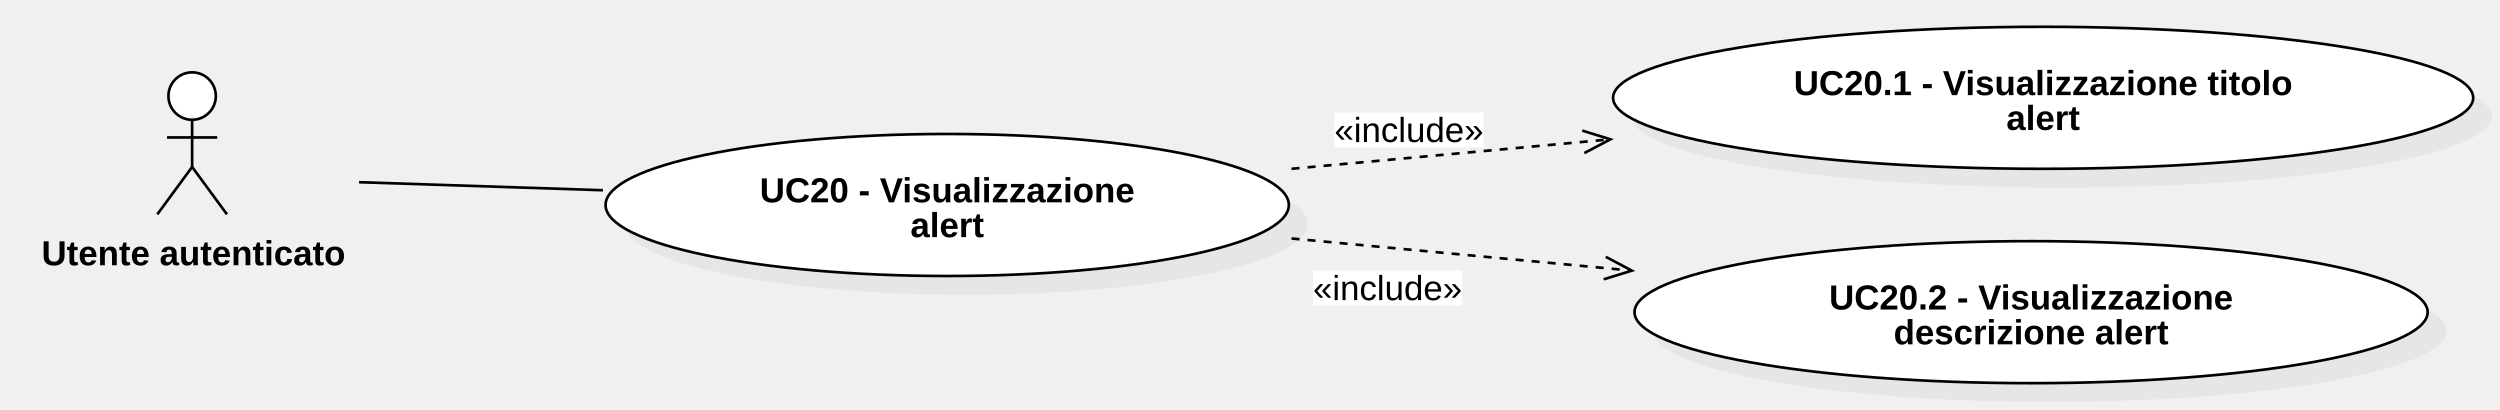
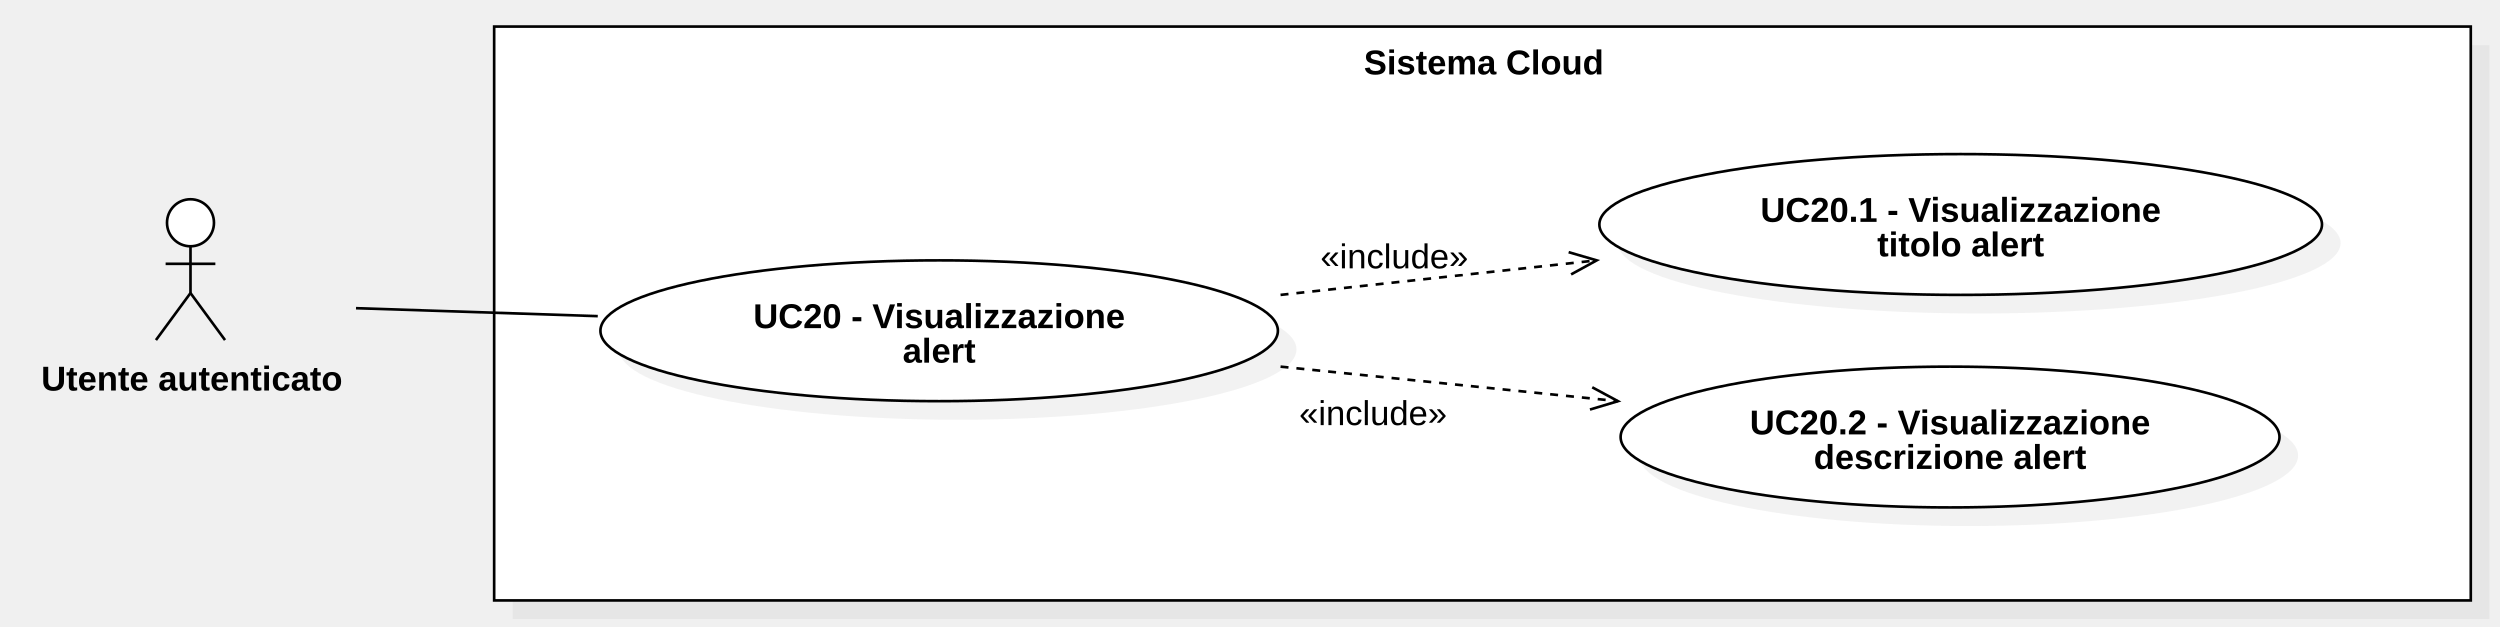
- <svg xmlns="http://www.w3.org/2000/svg" version="1.1" width="933" height="153">
+ <svg xmlns="http://www.w3.org/2000/svg" version="1.1" width="941" height="236">
  <defs />
  <g>
    <g>
-       <path fill="#ffffff" stroke="none" paint-order="stroke fill markers" d=" M 62.86 35.85 C 62.86 30.962 66.818 27 71.7 27 C 76.583 27 80.54 30.962 80.54 35.85 C 80.54 40.738 76.583 44.7 71.7 44.7 C 66.818 44.7 62.86 40.738 62.86 35.85 Z" />
+       <rect fill="#C0C0C0" stroke="none" x="564" y="461" width="744" height="216" transform="matrix(1 0 0 1 -371 -444)" fill-opacity="0.2" />
    </g>
    <g>
-       <path fill="none" stroke="#000000" paint-order="fill stroke markers" d=" M 62.86 35.85 C 62.86 30.962 66.818 27 71.7 27 C 76.583 27 80.54 30.962 80.54 35.85 C 80.54 40.738 76.583 44.7 71.7 44.7 C 66.818 44.7 62.86 40.738 62.86 35.85 Z" stroke-miterlimit="10" stroke-dasharray="" />
+       <rect fill="#ffffff" stroke="none" x="557" y="454" width="744" height="216" transform="matrix(1 0 0 1 -371 -444)" />
    </g>
    <g>
-       <path fill="none" stroke="#000000" paint-order="fill stroke markers" d=" M 71.7 44.7 L 71.7 62.3" stroke-miterlimit="10" stroke-dasharray="" />
-     </g>
-     <g>
-       <path fill="none" stroke="#000000" paint-order="fill stroke markers" d=" M 62.34 51.3 L 81.06 51.3" stroke-miterlimit="10" stroke-dasharray="" />
-     </g>
-     <g>
-       <path fill="none" stroke="#000000" paint-order="fill stroke markers" d=" M 71.7 62.3 L 58.7 80" stroke-miterlimit="10" stroke-dasharray="" />
-     </g>
-     <g>
-       <path fill="none" stroke="#000000" paint-order="fill stroke markers" d=" M 71.7 62.3 L 84.7 80" stroke-miterlimit="10" stroke-dasharray="" />
+       <path fill="none" stroke="#000000" paint-order="fill stroke markers" d=" M 186 10 L 930 10 L 930 226 L 186 226 L 186 10 Z Z" stroke-miterlimit="10" stroke-dasharray="" />
    </g>
    <g>
      <g>
        <path fill="none" stroke="none" />
-         <text fill="#000000" stroke="none" font-family="Arial" font-size="13px" font-style="normal" font-weight="bold" text-decoration="undefined" x="255.2" y="625.5" text-anchor="middle" dominant-baseline="central" transform="matrix(1 0 0 1 -183 -531)">Utente autenticato</text>
+         <text fill="#000000" stroke="none" font-family="Arial" font-size="13px" font-style="normal" font-weight="bold" text-decoration="undefined" x="929.5" y="467.5" text-anchor="middle" dominant-baseline="central" transform="matrix(1 0 0 1 -371 -444)">Sistema Cloud</text>
      </g>
    </g>
    <g>
-       <path fill="#C0C0C0" stroke="none" paint-order="stroke fill markers" d=" M 233 83.5 C 233 68.864 290.084 57 360.5 57 C 430.916 57 488 68.864 488 83.5 C 488 98.136 430.916 110 360.5 110 C 290.084 110 233 98.136 233 83.5 Z" fill-opacity="0.2" />
+       <path fill="#ffffff" stroke="none" paint-order="stroke fill markers" d=" M 62.86 83.85 C 62.86 78.962 66.818 75 71.7 75 C 76.583 75 80.54 78.962 80.54 83.85 C 80.54 88.738 76.583 92.7 71.7 92.7 C 66.818 92.7 62.86 88.738 62.86 83.85 Z" />
    </g>
    <g>
-       <path fill="#ffffff" stroke="none" paint-order="stroke fill markers" d=" M 226 76.5 C 226 61.864 283.084 50 353.5 50 C 423.916 50 481 61.864 481 76.5 C 481 91.136 423.916 103 353.5 103 C 283.084 103 226 91.136 226 76.5 Z" />
+       <path fill="none" stroke="#000000" paint-order="fill stroke markers" d=" M 62.86 83.85 C 62.86 78.962 66.818 75 71.7 75 C 76.583 75 80.54 78.962 80.54 83.85 C 80.54 88.738 76.583 92.7 71.7 92.7 C 66.818 92.7 62.86 88.738 62.86 83.85 Z" stroke-miterlimit="10" stroke-dasharray="" />
    </g>
    <g>
-       <path fill="none" stroke="#000000" paint-order="fill stroke markers" d=" M 226 76.5 C 226 61.864 283.084 50 353.5 50 C 423.916 50 481 61.864 481 76.5 C 481 91.136 423.916 103 353.5 103 C 283.084 103 226 91.136 226 76.5 Z" stroke-miterlimit="10" stroke-dasharray="" />
+       <path fill="none" stroke="#000000" paint-order="fill stroke markers" d=" M 71.7 92.7 L 71.7 110.3" stroke-miterlimit="10" stroke-dasharray="" />
+     </g>
+     <g>
+       <path fill="none" stroke="#000000" paint-order="fill stroke markers" d=" M 62.34 99.3 L 81.06 99.3" stroke-miterlimit="10" stroke-dasharray="" />
+     </g>
+     <g>
+       <path fill="none" stroke="#000000" paint-order="fill stroke markers" d=" M 71.7 110.3 L 58.7 128" stroke-miterlimit="10" stroke-dasharray="" />
+     </g>
+     <g>
+       <path fill="none" stroke="#000000" paint-order="fill stroke markers" d=" M 71.7 110.3 L 84.7 128" stroke-miterlimit="10" stroke-dasharray="" />
    </g>
    <g>
      <g>
        <path fill="none" stroke="none" />
-         <text fill="#000000" stroke="none" font-family="Arial" font-size="13px" font-style="normal" font-weight="bold" text-decoration="undefined" x="536.5" y="602" text-anchor="middle" dominant-baseline="central" transform="matrix(1 0 0 1 -183 -531)">UC20 - Visualizzazione</text>
-         <text fill="#000000" stroke="none" font-family="Arial" font-size="13px" font-style="normal" font-weight="bold" text-decoration="undefined" x="536.5" y="615" text-anchor="middle" dominant-baseline="central" transform="matrix(1 0 0 1 -183 -531)">alert</text>
+         <text fill="#000000" stroke="none" font-family="Arial" font-size="13px" font-style="normal" font-weight="bold" text-decoration="undefined" x="443.2" y="586.5" text-anchor="middle" dominant-baseline="central" transform="matrix(1 0 0 1 -371 -444)">Utente autenticato</text>
      </g>
    </g>
    <g>
-       <path fill="#C0C0C0" stroke="none" paint-order="stroke fill markers" d=" M 609 43.5 C 609 28.864 680.858 17 769.5 17 C 858.142 17 930 28.864 930 43.5 C 930 58.136 858.142 70 769.5 70 C 680.858 70 609 58.136 609 43.5 Z" fill-opacity="0.2" />
+       <path fill="#C0C0C0" stroke="none" paint-order="stroke fill markers" d=" M 233 131.5 C 233 116.864 290.084 105 360.5 105 C 430.916 105 488 116.864 488 131.5 C 488 146.136 430.916 158 360.5 158 C 290.084 158 233 146.136 233 131.5 Z" fill-opacity="0.2" />
    </g>
    <g>
-       <path fill="#ffffff" stroke="none" paint-order="stroke fill markers" d=" M 602 36.5 C 602 21.864 673.858 10 762.5 10 C 851.142 10 923 21.864 923 36.5 C 923 51.136 851.142 63 762.5 63 C 673.858 63 602 51.136 602 36.5 Z" />
+       <path fill="#ffffff" stroke="none" paint-order="stroke fill markers" d=" M 226 124.5 C 226 109.864 283.084 98 353.5 98 C 423.916 98 481 109.864 481 124.5 C 481 139.136 423.916 151 353.5 151 C 283.084 151 226 139.136 226 124.5 Z" />
    </g>
    <g>
-       <path fill="none" stroke="#000000" paint-order="fill stroke markers" d=" M 602 36.5 C 602 21.864 673.858 10 762.5 10 C 851.142 10 923 21.864 923 36.5 C 923 51.136 851.142 63 762.5 63 C 673.858 63 602 51.136 602 36.5 Z" stroke-miterlimit="10" stroke-dasharray="" />
+       <path fill="none" stroke="#000000" paint-order="fill stroke markers" d=" M 226 124.5 C 226 109.864 283.084 98 353.5 98 C 423.916 98 481 109.864 481 124.5 C 481 139.136 423.916 151 353.5 151 C 283.084 151 226 139.136 226 124.5 Z" stroke-miterlimit="10" stroke-dasharray="" />
    </g>
    <g>
      <g>
        <path fill="none" stroke="none" />
-         <text fill="#000000" stroke="none" font-family="Arial" font-size="13px" font-style="normal" font-weight="bold" text-decoration="undefined" x="945.5" y="562" text-anchor="middle" dominant-baseline="central" transform="matrix(1 0 0 1 -183 -531)">UC20.1 - Visualizzazione titolo</text>
-         <text fill="#000000" stroke="none" font-family="Arial" font-size="13px" font-style="normal" font-weight="bold" text-decoration="undefined" x="945.5" y="575" text-anchor="middle" dominant-baseline="central" transform="matrix(1 0 0 1 -183 -531)">alert</text>
+         <text fill="#000000" stroke="none" font-family="Arial" font-size="13px" font-style="normal" font-weight="bold" text-decoration="undefined" x="724.5" y="563" text-anchor="middle" dominant-baseline="central" transform="matrix(1 0 0 1 -371 -444)">UC20 - Visualizzazione</text>
+         <text fill="#000000" stroke="none" font-family="Arial" font-size="13px" font-style="normal" font-weight="bold" text-decoration="undefined" x="724.5" y="576" text-anchor="middle" dominant-baseline="central" transform="matrix(1 0 0 1 -371 -444)">alert</text>
      </g>
    </g>
    <g>
-       <path fill="#C0C0C0" stroke="none" paint-order="stroke fill markers" d=" M 617 123.5 C 617 108.864 683.262 97 765 97 C 846.738 97 913 108.864 913 123.5 C 913 138.136 846.738 150 765 150 C 683.262 150 617 138.136 617 123.5 Z" fill-opacity="0.2" />
+       <path fill="#C0C0C0" stroke="none" paint-order="stroke fill markers" d=" M 609 91.5 C 609 76.864 669.889 65 745 65 C 820.111 65 881 76.864 881 91.5 C 881 106.136 820.111 118 745 118 C 669.889 118 609 106.136 609 91.5 Z" fill-opacity="0.2" />
    </g>
    <g>
-       <path fill="#ffffff" stroke="none" paint-order="stroke fill markers" d=" M 610 116.5 C 610 101.864 676.262 90 758 90 C 839.738 90 906 101.864 906 116.5 C 906 131.136 839.738 143 758 143 C 676.262 143 610 131.136 610 116.5 Z" />
+       <path fill="#ffffff" stroke="none" paint-order="stroke fill markers" d=" M 602 84.5 C 602 69.864 662.889 58 738 58 C 813.111 58 874 69.864 874 84.5 C 874 99.136 813.111 111 738 111 C 662.889 111 602 99.136 602 84.5 Z" />
    </g>
    <g>
-       <path fill="none" stroke="#000000" paint-order="fill stroke markers" d=" M 610 116.5 C 610 101.864 676.262 90 758 90 C 839.738 90 906 101.864 906 116.5 C 906 131.136 839.738 143 758 143 C 676.262 143 610 131.136 610 116.5 Z" stroke-miterlimit="10" stroke-dasharray="" />
+       <path fill="none" stroke="#000000" paint-order="fill stroke markers" d=" M 602 84.5 C 602 69.864 662.889 58 738 58 C 813.111 58 874 69.864 874 84.5 C 874 99.136 813.111 111 738 111 C 662.889 111 602 99.136 602 84.5 Z" stroke-miterlimit="10" stroke-dasharray="" />
    </g>
    <g>
      <g>
        <path fill="none" stroke="none" />
-         <text fill="#000000" stroke="none" font-family="Arial" font-size="13px" font-style="normal" font-weight="bold" text-decoration="undefined" x="941" y="642" text-anchor="middle" dominant-baseline="central" transform="matrix(1 0 0 1 -183 -531)">UC20.2 - Visualizzazione</text>
-         <text fill="#000000" stroke="none" font-family="Arial" font-size="13px" font-style="normal" font-weight="bold" text-decoration="undefined" x="941" y="655" text-anchor="middle" dominant-baseline="central" transform="matrix(1 0 0 1 -183 -531)">descrizione alert</text>
+         <text fill="#000000" stroke="none" font-family="Arial" font-size="13px" font-style="normal" font-weight="bold" text-decoration="undefined" x="1109" y="523" text-anchor="middle" dominant-baseline="central" transform="matrix(1 0 0 1 -371 -444)">UC20.1 - Visualizzazione</text>
+         <text fill="#000000" stroke="none" font-family="Arial" font-size="13px" font-style="normal" font-weight="bold" text-decoration="undefined" x="1109" y="536" text-anchor="middle" dominant-baseline="central" transform="matrix(1 0 0 1 -371 -444)">titolo alert</text>
      </g>
    </g>
    <g>
-       <path fill="none" stroke="#000000" paint-order="fill stroke markers" d=" M 482 63 L 601 52" stroke-miterlimit="10" stroke-dasharray="3" />
+       <path fill="#C0C0C0" stroke="none" paint-order="stroke fill markers" d=" M 617 171.5 C 617 156.864 672.517 145 741 145 C 809.483 145 865 156.864 865 171.5 C 865 186.136 809.483 198 741 198 C 672.517 198 617 186.136 617 171.5 Z" fill-opacity="0.2" />
    </g>
    <g>
-       <path fill="none" stroke="#000000" paint-order="fill stroke markers" d=" M 591.268 57.127 L 601 52 L 590.493 48.744" stroke-miterlimit="10" stroke-dasharray="" />
+       <path fill="#ffffff" stroke="none" paint-order="stroke fill markers" d=" M 610 164.5 C 610 149.864 665.517 138 734 138 C 802.483 138 858 149.864 858 164.5 C 858 179.136 802.483 191 734 191 C 665.517 191 610 179.136 610 164.5 Z" />
    </g>
    <g>
-       <rect fill="#ffffff" stroke="none" x="681" y="573" width="55.656" height="13" transform="matrix(1 0 0 1 -183 -531)" />
+       <path fill="none" stroke="#000000" paint-order="fill stroke markers" d=" M 610 164.5 C 610 149.864 665.517 138 734 138 C 802.483 138 858 149.864 858 164.5 C 858 179.136 802.483 191 734 191 C 665.517 191 610 179.136 610 164.5 Z" stroke-miterlimit="10" stroke-dasharray="" />
    </g>
    <g>
      <g>
        <path fill="none" stroke="none" />
-         <text fill="#000000" stroke="none" font-family="Arial" font-size="13px" font-style="normal" font-weight="normal" text-decoration="undefined" x="708.828" y="579.5" text-anchor="middle" dominant-baseline="central" transform="matrix(1 0 0 1 -183 -531)">«include»</text>
+         <text fill="#000000" stroke="none" font-family="Arial" font-size="13px" font-style="normal" font-weight="bold" text-decoration="undefined" x="1105" y="603" text-anchor="middle" dominant-baseline="central" transform="matrix(1 0 0 1 -371 -444)">UC20.2 - Visualizzazione</text>
+         <text fill="#000000" stroke="none" font-family="Arial" font-size="13px" font-style="normal" font-weight="bold" text-decoration="undefined" x="1105" y="616" text-anchor="middle" dominant-baseline="central" transform="matrix(1 0 0 1 -371 -444)">descrizione alert</text>
      </g>
    </g>
    <g>
-       <path fill="none" stroke="#000000" paint-order="fill stroke markers" d=" M 482 89 L 609 101" stroke-miterlimit="10" stroke-dasharray="3" />
+       <path fill="none" stroke="#000000" paint-order="fill stroke markers" d=" M 482 111 L 601 98" stroke-miterlimit="10" stroke-dasharray="3" />
    </g>
    <g>
-       <path fill="none" stroke="#000000" paint-order="fill stroke markers" d=" M 598.486 104.235 L 609 101 L 599.278 95.853" stroke-miterlimit="10" stroke-dasharray="" />
+       <path fill="none" stroke="#000000" paint-order="fill stroke markers" d=" M 591.355 103.288 L 601 98 L 590.44 94.919" stroke-miterlimit="10" stroke-dasharray="" />
    </g>
    <g>
-       <rect fill="#ffffff" stroke="none" x="673" y="632" width="55.656" height="13" transform="matrix(1 0 0 1 -183 -531)" />
+       <rect fill="#ffffff" stroke="none" x="868" y="534" width="55.656" height="13" transform="matrix(1 0 0 1 -371 -444)" />
    </g>
    <g>
      <g>
        <path fill="none" stroke="none" />
-         <text fill="#000000" stroke="none" font-family="Arial" font-size="13px" font-style="normal" font-weight="normal" text-decoration="undefined" x="700.828" y="638.5" text-anchor="middle" dominant-baseline="central" transform="matrix(1 0 0 1 -183 -531)">«include»</text>
+         <text fill="#000000" stroke="none" font-family="Arial" font-size="13px" font-style="normal" font-weight="normal" text-decoration="undefined" x="895.828" y="540.5" text-anchor="middle" dominant-baseline="central" transform="matrix(1 0 0 1 -371 -444)">«include»</text>
      </g>
    </g>
    <g>
-       <path fill="none" stroke="#000000" paint-order="fill stroke markers" d=" M 225 71 L 134 68" stroke-miterlimit="10" stroke-dasharray="" />
+       <path fill="none" stroke="#000000" paint-order="fill stroke markers" d=" M 482 138 L 609 151" stroke-miterlimit="10" stroke-dasharray="3" />
+     </g>
+     <g>
+       <path fill="none" stroke="#000000" paint-order="fill stroke markers" d=" M 598.461 154.153 L 609 151 L 599.319 145.777" stroke-miterlimit="10" stroke-dasharray="" />
+     </g>
+     <g>
+       <rect fill="#ffffff" stroke="none" x="860" y="593" width="55.656" height="13" transform="matrix(1 0 0 1 -371 -444)" />
+     </g>
+     <g>
+       <g>
+         <path fill="none" stroke="none" />
+         <text fill="#000000" stroke="none" font-family="Arial" font-size="13px" font-style="normal" font-weight="normal" text-decoration="undefined" x="887.828" y="599.5" text-anchor="middle" dominant-baseline="central" transform="matrix(1 0 0 1 -371 -444)">«include»</text>
+       </g>
+     </g>
+     <g>
+       <path fill="none" stroke="#000000" paint-order="fill stroke markers" d=" M 225 119 L 134 116" stroke-miterlimit="10" stroke-dasharray="" />
    </g>
  </g>
</svg>
